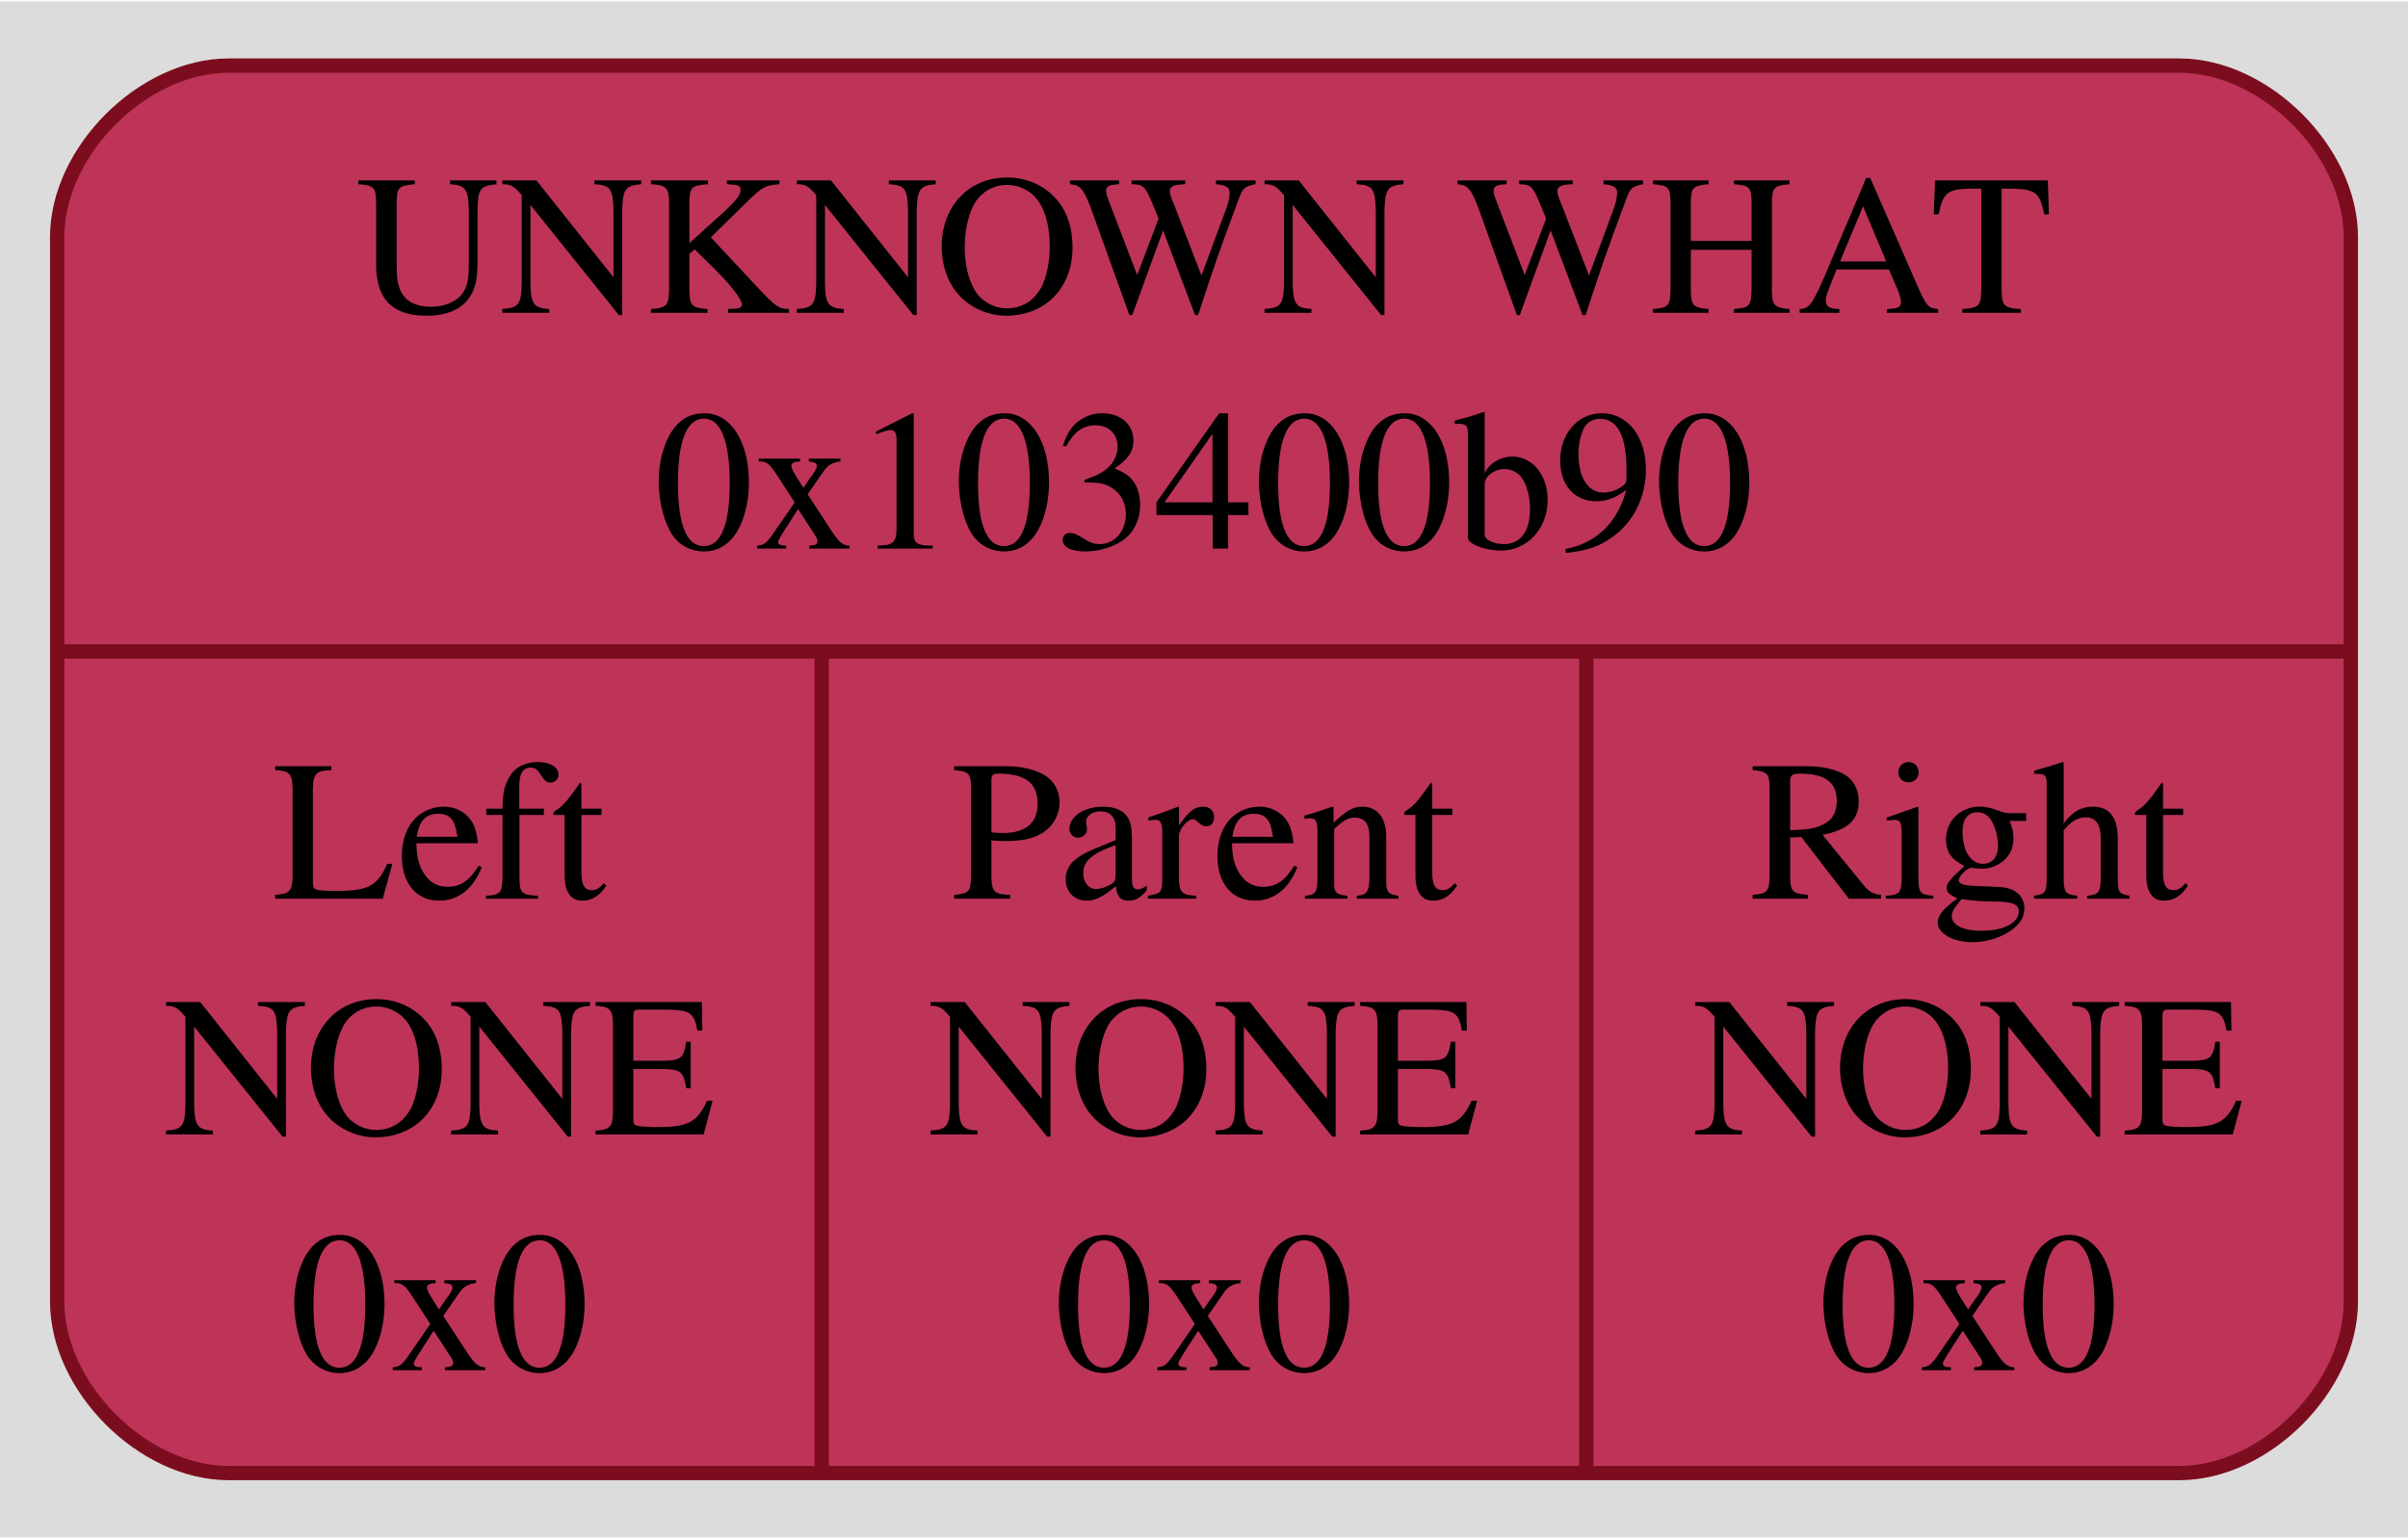
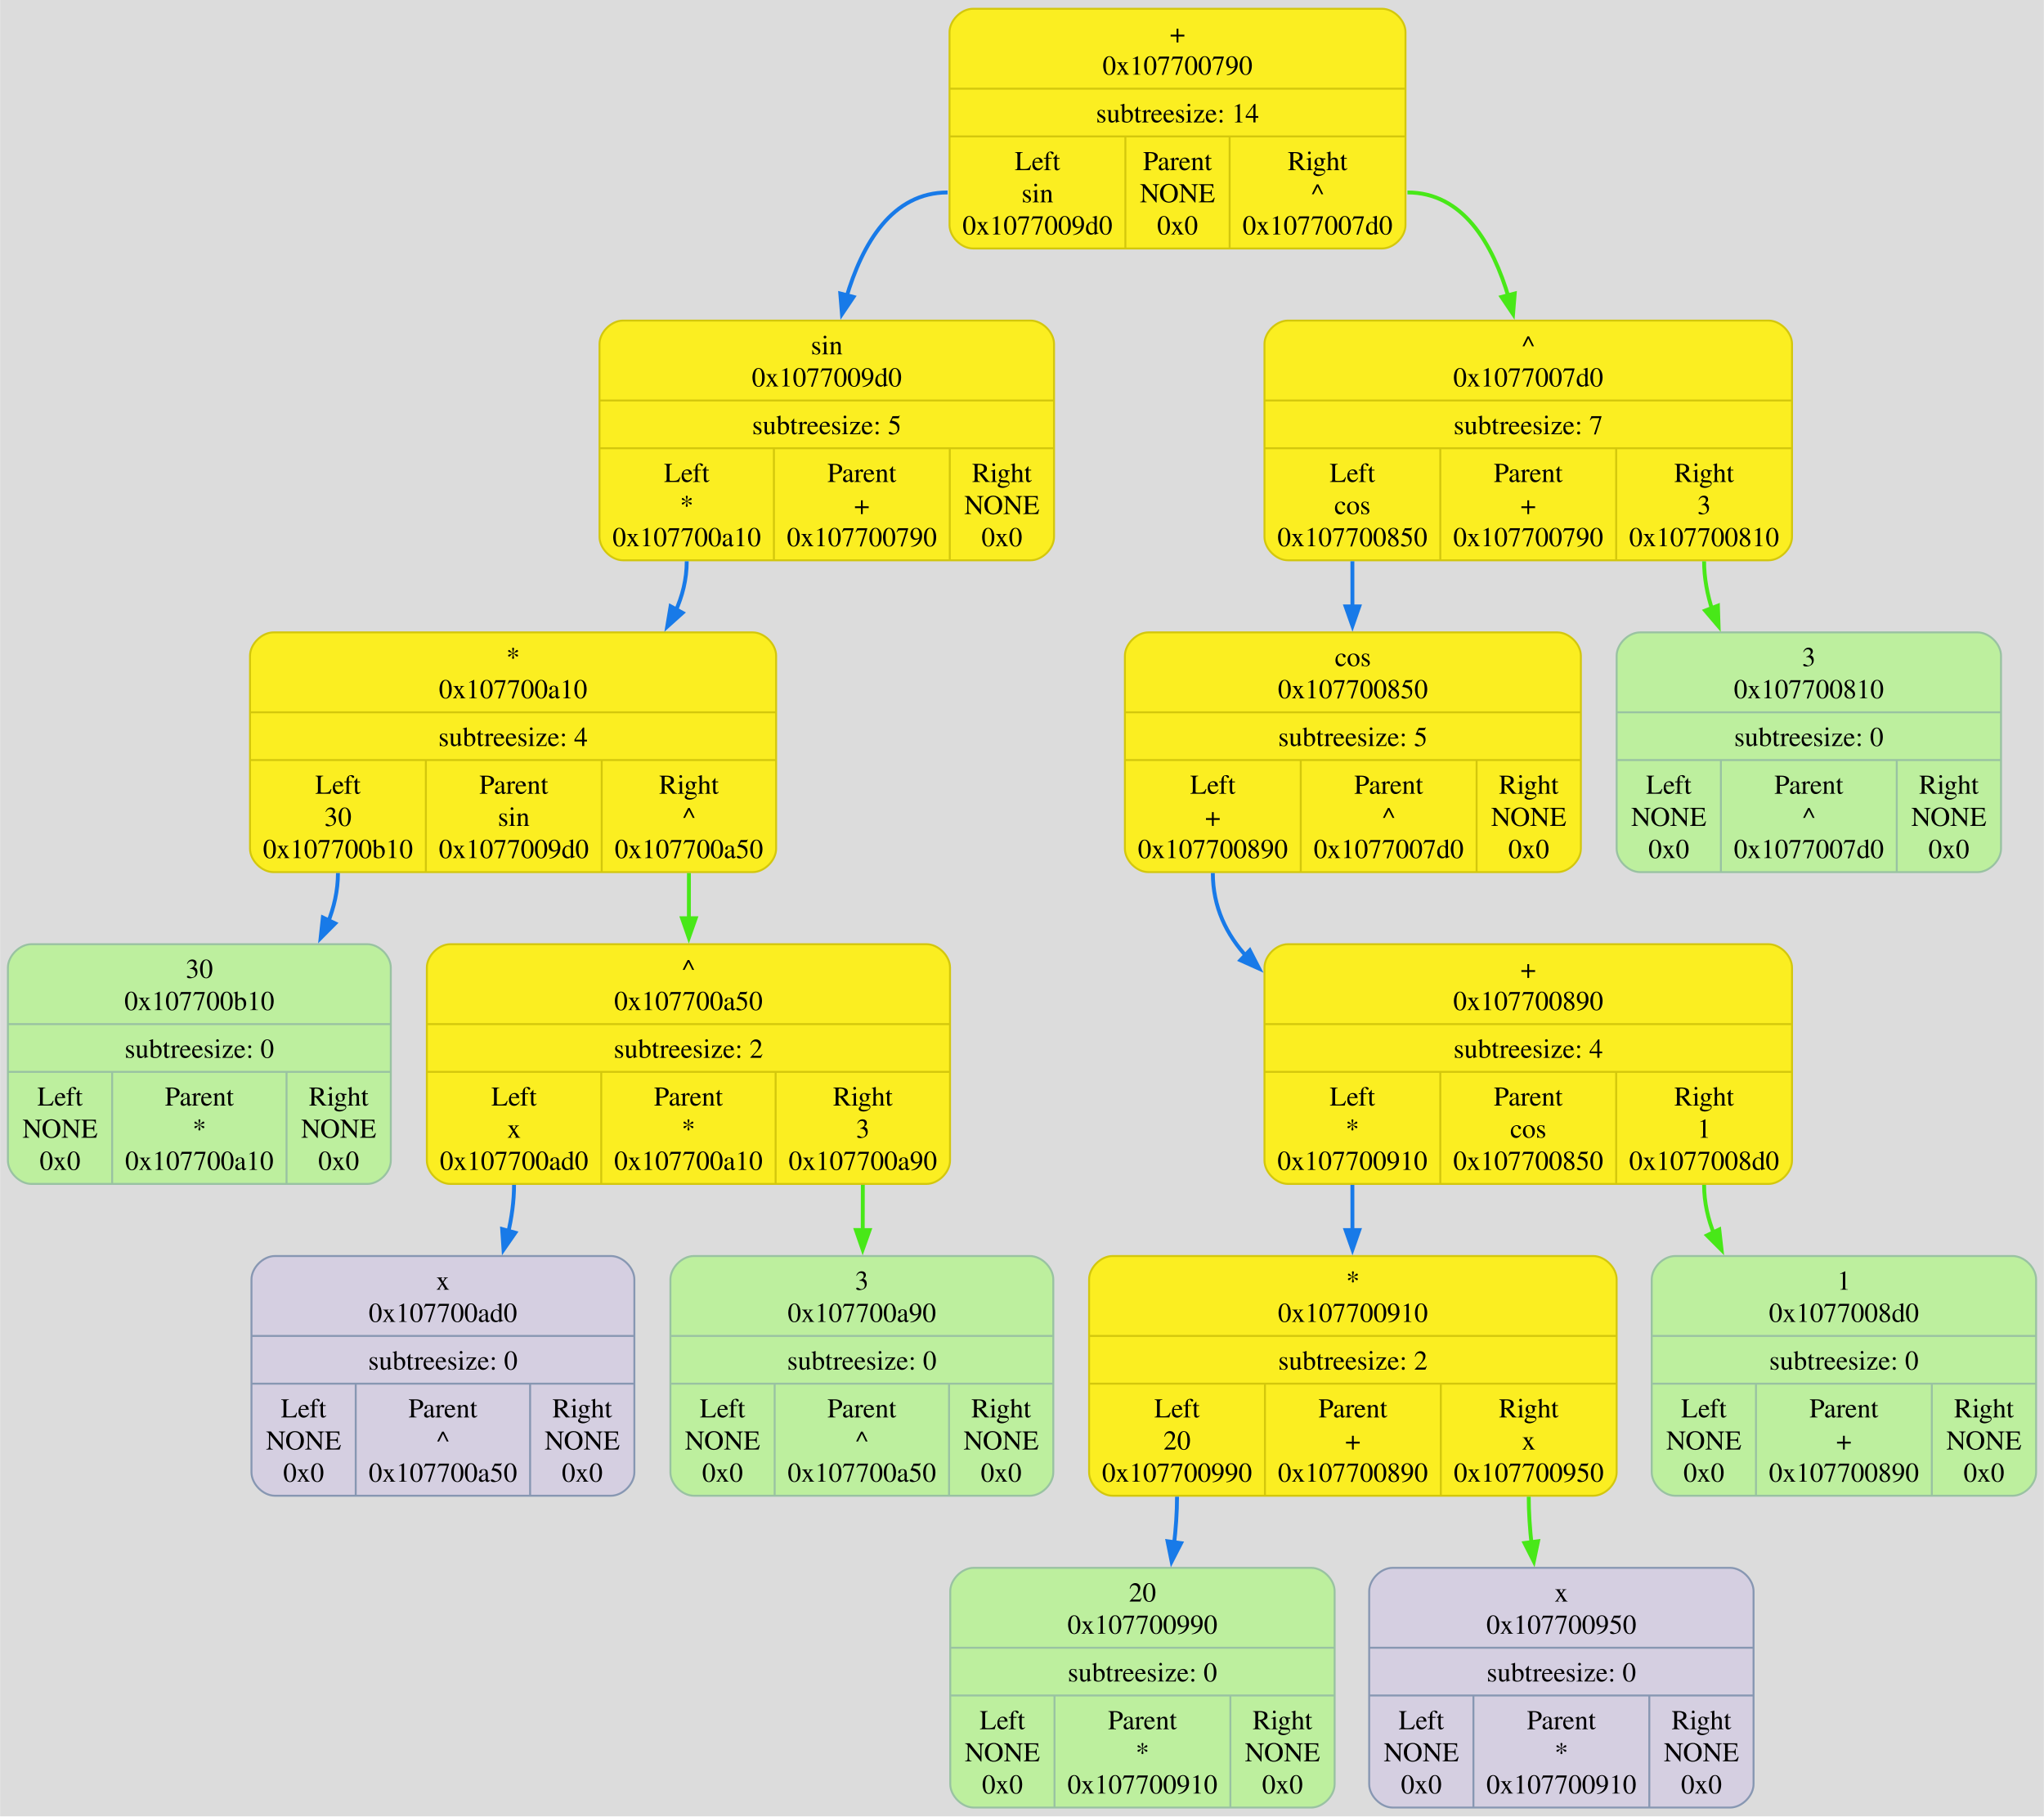
- <svg xmlns="http://www.w3.org/2000/svg" width="169pt" height="108pt" viewBox="0.00 0.00 168.50 107.50">
-   <g id="graph0" class="graph" transform="scale(1 1) rotate(0) translate(4 103.5)">
-     <polygon fill="#dcdcdc" stroke="none" points="-4,4 -4,-103.5 164.5,-103.5 164.5,4 -4,4" />
+ <svg xmlns="http://www.w3.org/2000/svg" width="1049pt" height="932pt" viewBox="0.00 0.00 1048.88 932.00">
+   <g id="graph0" class="graph" transform="scale(1 1) rotate(0) translate(4 928)">
+     <polygon fill="#dcdcdc" stroke="none" points="-4,4 -4,-928 1044.88,-928 1044.88,4 -4,4" />
    <g id="node1" class="node">
-       <path fill="#bd3458" stroke="#7b0d1e" d="M12,-0.5C12,-0.5 148.5,-0.5 148.5,-0.5 154.5,-0.5 160.5,-6.5 160.5,-12.5 160.5,-12.5 160.5,-87 160.5,-87 160.5,-93 154.5,-99 148.5,-99 148.5,-99 12,-99 12,-99 6,-99 0,-93 0,-87 0,-87 0,-12.5 0,-12.5 0,-6.5 6,-0.5 12,-0.5" />
-       <text text-anchor="middle" x="80.25" y="-81.7" font-family="Times,serif" font-size="14.00" fill="#000000">UNKNOWN WHAT</text>
-       <text text-anchor="middle" x="80.25" y="-65.2" font-family="Times,serif" font-size="14.00" fill="#000000">0x103400b90</text>
-       <polyline fill="none" stroke="#7b0d1e" points="0,-58 160.5,-58" />
-       <text text-anchor="middle" x="26.75" y="-40.7" font-family="Times,serif" font-size="14.00" fill="#000000">Left</text>
-       <text text-anchor="middle" x="26.75" y="-24.2" font-family="Times,serif" font-size="14.00" fill="#000000">NONE</text>
-       <text text-anchor="middle" x="26.75" y="-7.7" font-family="Times,serif" font-size="14.00" fill="#000000">0x0</text>
-       <polyline fill="none" stroke="#7b0d1e" points="53.5,-0.5 53.5,-58" />
-       <text text-anchor="middle" x="80.25" y="-40.7" font-family="Times,serif" font-size="14.00" fill="#000000">Parent</text>
-       <text text-anchor="middle" x="80.25" y="-24.2" font-family="Times,serif" font-size="14.00" fill="#000000">NONE</text>
-       <text text-anchor="middle" x="80.25" y="-7.7" font-family="Times,serif" font-size="14.00" fill="#000000">0x0</text>
-       <polyline fill="none" stroke="#7b0d1e" points="107,-0.5 107,-58" />
-       <text text-anchor="middle" x="133.75" y="-40.7" font-family="Times,serif" font-size="14.00" fill="#000000">Right</text>
-       <text text-anchor="middle" x="133.75" y="-24.2" font-family="Times,serif" font-size="14.00" fill="#000000">NONE</text>
-       <text text-anchor="middle" x="133.75" y="-7.7" font-family="Times,serif" font-size="14.00" fill="#000000">0x0</text>
+       <path fill="#fbee21" stroke="#d3c70d" d="M495.25,-800.5C495.25,-800.5 705.25,-800.5 705.25,-800.5 711.25,-800.5 717.25,-806.5 717.25,-812.5 717.25,-812.5 717.25,-911.5 717.25,-911.5 717.25,-917.5 711.25,-923.5 705.25,-923.5 705.25,-923.5 495.25,-923.5 495.25,-923.5 489.25,-923.5 483.25,-917.5 483.25,-911.5 483.25,-911.5 483.25,-812.5 483.25,-812.5 483.25,-806.5 489.25,-800.5 495.25,-800.5" />
+       <text text-anchor="middle" x="600.25" y="-906.2" font-family="Times,serif" font-size="14.00" fill="#000000">+</text>
+       <text text-anchor="middle" x="600.25" y="-889.7" font-family="Times,serif" font-size="14.00" fill="#000000">0x107700790</text>
+       <polyline fill="none" stroke="#d3c70d" points="483.25,-882.5 717.25,-882.5" />
+       <text text-anchor="middle" x="600.25" y="-865.2" font-family="Times,serif" font-size="14.00" fill="#000000">subtreesize: 14</text>
+       <polyline fill="none" stroke="#d3c70d" points="483.25,-858 717.25,-858" />
+       <text text-anchor="middle" x="528.38" y="-840.7" font-family="Times,serif" font-size="14.00" fill="#000000">Left</text>
+       <text text-anchor="middle" x="528.38" y="-824.2" font-family="Times,serif" font-size="14.00" fill="#000000">sin</text>
+       <text text-anchor="middle" x="528.38" y="-807.7" font-family="Times,serif" font-size="14.00" fill="#000000">0x1077009d0</text>
+       <polyline fill="none" stroke="#d3c70d" points="573.5,-800.5 573.5,-858" />
+       <text text-anchor="middle" x="600.25" y="-840.7" font-family="Times,serif" font-size="14.00" fill="#000000">Parent</text>
+       <text text-anchor="middle" x="600.25" y="-824.2" font-family="Times,serif" font-size="14.00" fill="#000000">NONE</text>
+       <text text-anchor="middle" x="600.25" y="-807.7" font-family="Times,serif" font-size="14.00" fill="#000000">0x0</text>
+       <polyline fill="none" stroke="#d3c70d" points="627,-800.5 627,-858" />
+       <text text-anchor="middle" x="672.12" y="-840.7" font-family="Times,serif" font-size="14.00" fill="#000000">Right</text>
+       <text text-anchor="middle" x="672.12" y="-824.2" font-family="Times,serif" font-size="14.00" fill="#000000">^</text>
+       <text text-anchor="middle" x="672.12" y="-807.7" font-family="Times,serif" font-size="14.00" fill="#000000">0x1077007d0</text>
+     </g>
+     <g id="node2" class="node">
+       <path fill="#fbee21" stroke="#d3c70d" d="M315.62,-640.5C315.62,-640.5 524.88,-640.5 524.88,-640.5 530.88,-640.5 536.88,-646.5 536.88,-652.5 536.88,-652.5 536.88,-751.5 536.88,-751.5 536.88,-757.5 530.88,-763.5 524.88,-763.5 524.88,-763.5 315.62,-763.5 315.62,-763.5 309.62,-763.5 303.62,-757.5 303.62,-751.5 303.62,-751.5 303.62,-652.5 303.62,-652.5 303.62,-646.5 309.62,-640.5 315.62,-640.5" />
+       <text text-anchor="middle" x="420.25" y="-746.2" font-family="Times,serif" font-size="14.00" fill="#000000">sin</text>
+       <text text-anchor="middle" x="420.25" y="-729.7" font-family="Times,serif" font-size="14.00" fill="#000000">0x1077009d0</text>
+       <polyline fill="none" stroke="#d3c70d" points="303.62,-722.5 536.88,-722.5" />
+       <text text-anchor="middle" x="420.25" y="-705.2" font-family="Times,serif" font-size="14.00" fill="#000000">subtreesize: 5</text>
+       <polyline fill="none" stroke="#d3c70d" points="303.62,-698 536.88,-698" />
+       <text text-anchor="middle" x="348.38" y="-680.7" font-family="Times,serif" font-size="14.00" fill="#000000">Left</text>
+       <text text-anchor="middle" x="348.38" y="-664.2" font-family="Times,serif" font-size="14.00" fill="#000000">*</text>
+       <text text-anchor="middle" x="348.38" y="-647.7" font-family="Times,serif" font-size="14.00" fill="#000000">0x107700a10</text>
+       <polyline fill="none" stroke="#d3c70d" points="393.12,-640.5 393.12,-698" />
+       <text text-anchor="middle" x="438.25" y="-680.7" font-family="Times,serif" font-size="14.00" fill="#000000">Parent</text>
+       <text text-anchor="middle" x="438.25" y="-664.2" font-family="Times,serif" font-size="14.00" fill="#000000">+</text>
+       <text text-anchor="middle" x="438.25" y="-647.7" font-family="Times,serif" font-size="14.00" fill="#000000">0x107700790</text>
+       <polyline fill="none" stroke="#d3c70d" points="483.38,-640.5 483.38,-698" />
+       <text text-anchor="middle" x="510.12" y="-680.7" font-family="Times,serif" font-size="14.00" fill="#000000">Right</text>
+       <text text-anchor="middle" x="510.12" y="-664.2" font-family="Times,serif" font-size="14.00" fill="#000000">NONE</text>
+       <text text-anchor="middle" x="510.12" y="-647.7" font-family="Times,serif" font-size="14.00" fill="#000000">0x0</text>
+     </g>
+     <g id="edge1" class="edge">
+       <path fill="none" stroke="#187ae8" stroke-width="2" d="M482.25,-829.25C453.89,-829.25 438.5,-803.26 430.15,-774.86" />
+       <polygon fill="#187ae8" stroke="#187ae8" stroke-width="2" points="433.97,-775.62 428.05,-766.83 427.19,-777.39 433.97,-775.62" />
+     </g>
+     <g id="node8" class="node">
+       <path fill="#fbee21" stroke="#d3c70d" d="M656.88,-640.5C656.88,-640.5 903.62,-640.5 903.62,-640.5 909.62,-640.5 915.62,-646.5 915.62,-652.5 915.62,-652.5 915.62,-751.5 915.62,-751.5 915.62,-757.5 909.62,-763.5 903.62,-763.5 903.62,-763.5 656.88,-763.5 656.88,-763.5 650.88,-763.5 644.88,-757.5 644.88,-751.5 644.88,-751.5 644.88,-652.5 644.88,-652.5 644.88,-646.5 650.88,-640.5 656.88,-640.5" />
+       <text text-anchor="middle" x="780.25" y="-746.2" font-family="Times,serif" font-size="14.00" fill="#000000">^</text>
+       <text text-anchor="middle" x="780.25" y="-729.7" font-family="Times,serif" font-size="14.00" fill="#000000">0x1077007d0</text>
+       <polyline fill="none" stroke="#d3c70d" points="644.88,-722.5 915.62,-722.5" />
+       <text text-anchor="middle" x="780.25" y="-705.2" font-family="Times,serif" font-size="14.00" fill="#000000">subtreesize: 7</text>
+       <polyline fill="none" stroke="#d3c70d" points="644.88,-698 915.62,-698" />
+       <text text-anchor="middle" x="690" y="-680.7" font-family="Times,serif" font-size="14.00" fill="#000000">Left</text>
+       <text text-anchor="middle" x="690" y="-664.2" font-family="Times,serif" font-size="14.00" fill="#000000">cos</text>
+       <text text-anchor="middle" x="690" y="-647.7" font-family="Times,serif" font-size="14.00" fill="#000000">0x107700850</text>
+       <polyline fill="none" stroke="#d3c70d" points="735.12,-640.5 735.12,-698" />
+       <text text-anchor="middle" x="780.25" y="-680.7" font-family="Times,serif" font-size="14.00" fill="#000000">Parent</text>
+       <text text-anchor="middle" x="780.25" y="-664.2" font-family="Times,serif" font-size="14.00" fill="#000000">+</text>
+       <text text-anchor="middle" x="780.25" y="-647.7" font-family="Times,serif" font-size="14.00" fill="#000000">0x107700790</text>
+       <polyline fill="none" stroke="#d3c70d" points="825.38,-640.5 825.38,-698" />
+       <text text-anchor="middle" x="870.5" y="-680.7" font-family="Times,serif" font-size="14.00" fill="#000000">Right</text>
+       <text text-anchor="middle" x="870.5" y="-664.2" font-family="Times,serif" font-size="14.00" fill="#000000">3</text>
+       <text text-anchor="middle" x="870.5" y="-647.7" font-family="Times,serif" font-size="14.00" fill="#000000">0x107700810</text>
+     </g>
+     <g id="edge14" class="edge">
+       <path fill="none" stroke="#48e818" stroke-width="2" d="M718.25,-829.25C746.61,-829.25 762,-803.26 770.35,-774.86" />
+       <polygon fill="#48e818" stroke="#48e818" stroke-width="2" points="773.31,-777.39 772.45,-766.83 766.53,-775.62 773.31,-777.39" />
+     </g>
+     <g id="node3" class="node">
+       <path fill="#fbee21" stroke="#d3c70d" d="M136.25,-480.5C136.25,-480.5 382.25,-480.5 382.25,-480.5 388.25,-480.5 394.25,-486.5 394.25,-492.5 394.25,-492.5 394.25,-591.5 394.25,-591.5 394.25,-597.5 388.25,-603.5 382.25,-603.5 382.25,-603.5 136.25,-603.5 136.25,-603.5 130.25,-603.5 124.25,-597.5 124.25,-591.5 124.25,-591.5 124.25,-492.5 124.25,-492.5 124.25,-486.5 130.25,-480.5 136.25,-480.5" />
+       <text text-anchor="middle" x="259.25" y="-586.2" font-family="Times,serif" font-size="14.00" fill="#000000">*</text>
+       <text text-anchor="middle" x="259.25" y="-569.7" font-family="Times,serif" font-size="14.00" fill="#000000">0x107700a10</text>
+       <polyline fill="none" stroke="#d3c70d" points="124.25,-562.5 394.25,-562.5" />
+       <text text-anchor="middle" x="259.25" y="-545.2" font-family="Times,serif" font-size="14.00" fill="#000000">subtreesize: 4</text>
+       <polyline fill="none" stroke="#d3c70d" points="124.25,-538 394.25,-538" />
+       <text text-anchor="middle" x="169.38" y="-520.7" font-family="Times,serif" font-size="14.00" fill="#000000">Left</text>
+       <text text-anchor="middle" x="169.38" y="-504.2" font-family="Times,serif" font-size="14.00" fill="#000000">30</text>
+       <text text-anchor="middle" x="169.38" y="-487.7" font-family="Times,serif" font-size="14.00" fill="#000000">0x107700b10</text>
+       <polyline fill="none" stroke="#d3c70d" points="214.5,-480.5 214.5,-538" />
+       <text text-anchor="middle" x="259.62" y="-520.7" font-family="Times,serif" font-size="14.00" fill="#000000">Parent</text>
+       <text text-anchor="middle" x="259.62" y="-504.2" font-family="Times,serif" font-size="14.00" fill="#000000">sin</text>
+       <text text-anchor="middle" x="259.62" y="-487.7" font-family="Times,serif" font-size="14.00" fill="#000000">0x1077009d0</text>
+       <polyline fill="none" stroke="#d3c70d" points="304.75,-480.5 304.75,-538" />
+       <text text-anchor="middle" x="349.5" y="-520.7" font-family="Times,serif" font-size="14.00" fill="#000000">Right</text>
+       <text text-anchor="middle" x="349.5" y="-504.2" font-family="Times,serif" font-size="14.00" fill="#000000">^</text>
+       <text text-anchor="middle" x="349.5" y="-487.7" font-family="Times,serif" font-size="14.00" fill="#000000">0x107700a50</text>
+     </g>
+     <g id="edge2" class="edge">
+       <path fill="none" stroke="#187ae8" stroke-width="2" d="M348.38,-640C348.38,-630.75 346.15,-622.01 342.41,-613.84" />
+       <polygon fill="#187ae8" stroke="#187ae8" stroke-width="2" points="346.24,-613.54 338.36,-606.45 340.1,-616.9 346.24,-613.54" />
+     </g>
+     <g id="node4" class="node">
+       <path fill="#bdef9e" stroke="#99c2a2" d="M12,-320.5C12,-320.5 184.5,-320.5 184.5,-320.5 190.5,-320.5 196.5,-326.5 196.5,-332.5 196.5,-332.5 196.5,-431.5 196.5,-431.5 196.5,-437.5 190.5,-443.5 184.5,-443.5 184.5,-443.5 12,-443.5 12,-443.5 6,-443.5 0,-437.5 0,-431.5 0,-431.5 0,-332.5 0,-332.5 0,-326.5 6,-320.5 12,-320.5" />
+       <text text-anchor="middle" x="98.25" y="-426.2" font-family="Times,serif" font-size="14.00" fill="#000000">30</text>
+       <text text-anchor="middle" x="98.25" y="-409.7" font-family="Times,serif" font-size="14.00" fill="#000000">0x107700b10</text>
+       <polyline fill="none" stroke="#99c2a2" points="0,-402.5 196.5,-402.5" />
+       <text text-anchor="middle" x="98.25" y="-385.2" font-family="Times,serif" font-size="14.00" fill="#000000">subtreesize: 0</text>
+       <polyline fill="none" stroke="#99c2a2" points="0,-378 196.5,-378" />
+       <text text-anchor="middle" x="26.75" y="-360.7" font-family="Times,serif" font-size="14.00" fill="#000000">Left</text>
+       <text text-anchor="middle" x="26.75" y="-344.2" font-family="Times,serif" font-size="14.00" fill="#000000">NONE</text>
+       <text text-anchor="middle" x="26.75" y="-327.7" font-family="Times,serif" font-size="14.00" fill="#000000">0x0</text>
+       <polyline fill="none" stroke="#99c2a2" points="53.5,-320.5 53.5,-378" />
+       <text text-anchor="middle" x="98.25" y="-360.7" font-family="Times,serif" font-size="14.00" fill="#000000">Parent</text>
+       <text text-anchor="middle" x="98.25" y="-344.2" font-family="Times,serif" font-size="14.00" fill="#000000">*</text>
+       <text text-anchor="middle" x="98.25" y="-327.7" font-family="Times,serif" font-size="14.00" fill="#000000">0x107700a10</text>
+       <polyline fill="none" stroke="#99c2a2" points="143,-320.5 143,-378" />
+       <text text-anchor="middle" x="169.75" y="-360.7" font-family="Times,serif" font-size="14.00" fill="#000000">Right</text>
+       <text text-anchor="middle" x="169.75" y="-344.2" font-family="Times,serif" font-size="14.00" fill="#000000">NONE</text>
+       <text text-anchor="middle" x="169.75" y="-327.7" font-family="Times,serif" font-size="14.00" fill="#000000">0x0</text>
+     </g>
+     <g id="edge3" class="edge">
+       <path fill="none" stroke="#187ae8" stroke-width="2" d="M169.38,-480C169.38,-471.04 167.38,-462.37 164.05,-454.12" />
+       <polygon fill="#187ae8" stroke="#187ae8" stroke-width="2" points="167.96,-454.18 160.49,-446.66 161.64,-457.19 167.96,-454.18" />
+     </g>
+     <g id="node5" class="node">
+       <path fill="#fbee21" stroke="#d3c70d" d="M227,-320.5C227,-320.5 471.5,-320.5 471.5,-320.5 477.5,-320.5 483.5,-326.5 483.5,-332.5 483.5,-332.5 483.5,-431.5 483.5,-431.5 483.5,-437.5 477.5,-443.5 471.5,-443.5 471.5,-443.5 227,-443.5 227,-443.5 221,-443.5 215,-437.5 215,-431.5 215,-431.5 215,-332.5 215,-332.5 215,-326.5 221,-320.5 227,-320.5" />
+       <text text-anchor="middle" x="349.25" y="-426.2" font-family="Times,serif" font-size="14.00" fill="#000000">^</text>
+       <text text-anchor="middle" x="349.25" y="-409.7" font-family="Times,serif" font-size="14.00" fill="#000000">0x107700a50</text>
+       <polyline fill="none" stroke="#d3c70d" points="215,-402.5 483.5,-402.5" />
+       <text text-anchor="middle" x="349.25" y="-385.2" font-family="Times,serif" font-size="14.00" fill="#000000">subtreesize: 2</text>
+       <polyline fill="none" stroke="#d3c70d" points="215,-378 483.5,-378" />
+       <text text-anchor="middle" x="259.75" y="-360.7" font-family="Times,serif" font-size="14.00" fill="#000000">Left</text>
+       <text text-anchor="middle" x="259.75" y="-344.2" font-family="Times,serif" font-size="14.00" fill="#000000">x</text>
+       <text text-anchor="middle" x="259.75" y="-327.7" font-family="Times,serif" font-size="14.00" fill="#000000">0x107700ad0</text>
+       <polyline fill="none" stroke="#d3c70d" points="304.5,-320.5 304.5,-378" />
+       <text text-anchor="middle" x="349.25" y="-360.7" font-family="Times,serif" font-size="14.00" fill="#000000">Parent</text>
+       <text text-anchor="middle" x="349.25" y="-344.2" font-family="Times,serif" font-size="14.00" fill="#000000">*</text>
+       <text text-anchor="middle" x="349.25" y="-327.7" font-family="Times,serif" font-size="14.00" fill="#000000">0x107700a10</text>
+       <polyline fill="none" stroke="#d3c70d" points="394,-320.5 394,-378" />
+       <text text-anchor="middle" x="438.75" y="-360.7" font-family="Times,serif" font-size="14.00" fill="#000000">Right</text>
+       <text text-anchor="middle" x="438.75" y="-344.2" font-family="Times,serif" font-size="14.00" fill="#000000">3</text>
+       <text text-anchor="middle" x="438.75" y="-327.7" font-family="Times,serif" font-size="14.00" fill="#000000">0x107700a90</text>
+     </g>
+     <g id="edge6" class="edge">
+       <path fill="none" stroke="#48e818" stroke-width="2" d="M349.5,-480C349.5,-471.95 349.49,-463.53 349.48,-455.15" />
+       <polygon fill="#48e818" stroke="#48e818" stroke-width="2" points="352.98,-456.82 349.46,-446.83 345.98,-456.83 352.98,-456.82" />
+     </g>
+     <g id="node6" class="node">
+       <path fill="#d5cfe1" stroke="#8797b2" d="M137,-160.5C137,-160.5 309.5,-160.5 309.5,-160.5 315.5,-160.5 321.5,-166.5 321.5,-172.5 321.5,-172.5 321.5,-271.5 321.5,-271.5 321.5,-277.5 315.5,-283.5 309.5,-283.5 309.5,-283.5 137,-283.5 137,-283.5 131,-283.5 125,-277.5 125,-271.5 125,-271.5 125,-172.5 125,-172.5 125,-166.5 131,-160.5 137,-160.5" />
+       <text text-anchor="middle" x="223.25" y="-266.2" font-family="Times,serif" font-size="14.00" fill="#000000">x</text>
+       <text text-anchor="middle" x="223.25" y="-249.7" font-family="Times,serif" font-size="14.00" fill="#000000">0x107700ad0</text>
+       <polyline fill="none" stroke="#8797b2" points="125,-242.5 321.5,-242.5" />
+       <text text-anchor="middle" x="223.25" y="-225.2" font-family="Times,serif" font-size="14.00" fill="#000000">subtreesize: 0</text>
+       <polyline fill="none" stroke="#8797b2" points="125,-218 321.5,-218" />
+       <text text-anchor="middle" x="151.75" y="-200.7" font-family="Times,serif" font-size="14.00" fill="#000000">Left</text>
+       <text text-anchor="middle" x="151.75" y="-184.2" font-family="Times,serif" font-size="14.00" fill="#000000">NONE</text>
+       <text text-anchor="middle" x="151.75" y="-167.7" font-family="Times,serif" font-size="14.00" fill="#000000">0x0</text>
+       <polyline fill="none" stroke="#8797b2" points="178.5,-160.5 178.5,-218" />
+       <text text-anchor="middle" x="223.25" y="-200.7" font-family="Times,serif" font-size="14.00" fill="#000000">Parent</text>
+       <text text-anchor="middle" x="223.25" y="-184.2" font-family="Times,serif" font-size="14.00" fill="#000000">^</text>
+       <text text-anchor="middle" x="223.25" y="-167.7" font-family="Times,serif" font-size="14.00" fill="#000000">0x107700a50</text>
+       <polyline fill="none" stroke="#8797b2" points="268,-160.5 268,-218" />
+       <text text-anchor="middle" x="294.75" y="-200.7" font-family="Times,serif" font-size="14.00" fill="#000000">Right</text>
+       <text text-anchor="middle" x="294.75" y="-184.2" font-family="Times,serif" font-size="14.00" fill="#000000">NONE</text>
+       <text text-anchor="middle" x="294.75" y="-167.7" font-family="Times,serif" font-size="14.00" fill="#000000">0x0</text>
+     </g>
+     <g id="edge4" class="edge">
+       <path fill="none" stroke="#187ae8" stroke-width="2" d="M259.75,-320C259.75,-311.62 258.54,-303.07 256.56,-294.71" />
+       <polygon fill="#187ae8" stroke="#187ae8" stroke-width="2" points="260.4,-295.46 254.36,-286.75 253.66,-297.32 260.4,-295.46" />
+     </g>
+     <g id="node7" class="node">
+       <path fill="#bdef9e" stroke="#99c2a2" d="M352,-160.5C352,-160.5 524.5,-160.5 524.5,-160.5 530.5,-160.5 536.5,-166.5 536.5,-172.5 536.5,-172.5 536.5,-271.5 536.5,-271.5 536.5,-277.5 530.5,-283.5 524.5,-283.5 524.5,-283.5 352,-283.5 352,-283.5 346,-283.5 340,-277.5 340,-271.5 340,-271.5 340,-172.5 340,-172.5 340,-166.5 346,-160.5 352,-160.5" />
+       <text text-anchor="middle" x="438.25" y="-266.2" font-family="Times,serif" font-size="14.00" fill="#000000">3</text>
+       <text text-anchor="middle" x="438.25" y="-249.7" font-family="Times,serif" font-size="14.00" fill="#000000">0x107700a90</text>
+       <polyline fill="none" stroke="#99c2a2" points="340,-242.5 536.5,-242.5" />
+       <text text-anchor="middle" x="438.25" y="-225.2" font-family="Times,serif" font-size="14.00" fill="#000000">subtreesize: 0</text>
+       <polyline fill="none" stroke="#99c2a2" points="340,-218 536.5,-218" />
+       <text text-anchor="middle" x="366.75" y="-200.7" font-family="Times,serif" font-size="14.00" fill="#000000">Left</text>
+       <text text-anchor="middle" x="366.75" y="-184.2" font-family="Times,serif" font-size="14.00" fill="#000000">NONE</text>
+       <text text-anchor="middle" x="366.75" y="-167.7" font-family="Times,serif" font-size="14.00" fill="#000000">0x0</text>
+       <polyline fill="none" stroke="#99c2a2" points="393.5,-160.5 393.5,-218" />
+       <text text-anchor="middle" x="438.25" y="-200.7" font-family="Times,serif" font-size="14.00" fill="#000000">Parent</text>
+       <text text-anchor="middle" x="438.25" y="-184.2" font-family="Times,serif" font-size="14.00" fill="#000000">^</text>
+       <text text-anchor="middle" x="438.25" y="-167.7" font-family="Times,serif" font-size="14.00" fill="#000000">0x107700a50</text>
+       <polyline fill="none" stroke="#99c2a2" points="483,-160.5 483,-218" />
+       <text text-anchor="middle" x="509.75" y="-200.7" font-family="Times,serif" font-size="14.00" fill="#000000">Right</text>
+       <text text-anchor="middle" x="509.75" y="-184.2" font-family="Times,serif" font-size="14.00" fill="#000000">NONE</text>
+       <text text-anchor="middle" x="509.75" y="-167.7" font-family="Times,serif" font-size="14.00" fill="#000000">0x0</text>
+     </g>
+     <g id="edge5" class="edge">
+       <path fill="none" stroke="#48e818" stroke-width="2" d="M438.75,-320C438.75,-311.95 438.73,-303.53 438.7,-295.15" />
+       <polygon fill="#48e818" stroke="#48e818" stroke-width="2" points="442.21,-296.81 438.67,-286.83 435.21,-296.84 442.21,-296.81" />
+     </g>
+     <g id="node9" class="node">
+       <path fill="#fbee21" stroke="#d3c70d" d="M585.25,-480.5C585.25,-480.5 795.25,-480.5 795.25,-480.5 801.25,-480.5 807.25,-486.5 807.25,-492.5 807.25,-492.5 807.25,-591.5 807.25,-591.5 807.25,-597.5 801.25,-603.5 795.25,-603.5 795.25,-603.5 585.25,-603.5 585.25,-603.5 579.25,-603.5 573.25,-597.5 573.25,-591.5 573.25,-591.5 573.25,-492.5 573.25,-492.5 573.25,-486.5 579.25,-480.5 585.25,-480.5" />
+       <text text-anchor="middle" x="690.25" y="-586.2" font-family="Times,serif" font-size="14.00" fill="#000000">cos</text>
+       <text text-anchor="middle" x="690.25" y="-569.7" font-family="Times,serif" font-size="14.00" fill="#000000">0x107700850</text>
+       <polyline fill="none" stroke="#d3c70d" points="573.25,-562.5 807.25,-562.5" />
+       <text text-anchor="middle" x="690.25" y="-545.2" font-family="Times,serif" font-size="14.00" fill="#000000">subtreesize: 5</text>
+       <polyline fill="none" stroke="#d3c70d" points="573.25,-538 807.25,-538" />
+       <text text-anchor="middle" x="618.38" y="-520.7" font-family="Times,serif" font-size="14.00" fill="#000000">Left</text>
+       <text text-anchor="middle" x="618.38" y="-504.2" font-family="Times,serif" font-size="14.00" fill="#000000">+</text>
+       <text text-anchor="middle" x="618.38" y="-487.7" font-family="Times,serif" font-size="14.00" fill="#000000">0x107700890</text>
+       <polyline fill="none" stroke="#d3c70d" points="663.5,-480.5 663.5,-538" />
+       <text text-anchor="middle" x="708.62" y="-520.7" font-family="Times,serif" font-size="14.00" fill="#000000">Parent</text>
+       <text text-anchor="middle" x="708.62" y="-504.2" font-family="Times,serif" font-size="14.00" fill="#000000">^</text>
+       <text text-anchor="middle" x="708.62" y="-487.7" font-family="Times,serif" font-size="14.00" fill="#000000">0x1077007d0</text>
+       <polyline fill="none" stroke="#d3c70d" points="753.75,-480.5 753.75,-538" />
+       <text text-anchor="middle" x="780.5" y="-520.7" font-family="Times,serif" font-size="14.00" fill="#000000">Right</text>
+       <text text-anchor="middle" x="780.5" y="-504.2" font-family="Times,serif" font-size="14.00" fill="#000000">NONE</text>
+       <text text-anchor="middle" x="780.5" y="-487.7" font-family="Times,serif" font-size="14.00" fill="#000000">0x0</text>
+     </g>
+     <g id="edge7" class="edge">
+       <path fill="none" stroke="#187ae8" stroke-width="2" d="M690,-640C690,-631.95 690.01,-623.53 690.02,-615.15" />
+       <polygon fill="#187ae8" stroke="#187ae8" stroke-width="2" points="693.52,-616.83 690.04,-606.83 686.52,-616.82 693.52,-616.83" />
+     </g>
+     <g id="node15" class="node">
+       <path fill="#bdef9e" stroke="#99c2a2" d="M837.62,-480.5C837.62,-480.5 1010.88,-480.5 1010.88,-480.5 1016.88,-480.5 1022.88,-486.5 1022.88,-492.5 1022.88,-492.5 1022.88,-591.5 1022.88,-591.5 1022.88,-597.5 1016.88,-603.5 1010.88,-603.5 1010.88,-603.5 837.62,-603.5 837.62,-603.5 831.62,-603.5 825.62,-597.5 825.62,-591.5 825.62,-591.5 825.62,-492.5 825.62,-492.5 825.62,-486.5 831.62,-480.5 837.62,-480.5" />
+       <text text-anchor="middle" x="924.25" y="-586.2" font-family="Times,serif" font-size="14.00" fill="#000000">3</text>
+       <text text-anchor="middle" x="924.25" y="-569.7" font-family="Times,serif" font-size="14.00" fill="#000000">0x107700810</text>
+       <polyline fill="none" stroke="#99c2a2" points="825.62,-562.5 1022.88,-562.5" />
+       <text text-anchor="middle" x="924.25" y="-545.2" font-family="Times,serif" font-size="14.00" fill="#000000">subtreesize: 0</text>
+       <polyline fill="none" stroke="#99c2a2" points="825.62,-538 1022.88,-538" />
+       <text text-anchor="middle" x="852.38" y="-520.7" font-family="Times,serif" font-size="14.00" fill="#000000">Left</text>
+       <text text-anchor="middle" x="852.38" y="-504.2" font-family="Times,serif" font-size="14.00" fill="#000000">NONE</text>
+       <text text-anchor="middle" x="852.38" y="-487.7" font-family="Times,serif" font-size="14.00" fill="#000000">0x0</text>
+       <polyline fill="none" stroke="#99c2a2" points="879.12,-480.5 879.12,-538" />
+       <text text-anchor="middle" x="924.25" y="-520.7" font-family="Times,serif" font-size="14.00" fill="#000000">Parent</text>
+       <text text-anchor="middle" x="924.25" y="-504.2" font-family="Times,serif" font-size="14.00" fill="#000000">^</text>
+       <text text-anchor="middle" x="924.25" y="-487.7" font-family="Times,serif" font-size="14.00" fill="#000000">0x1077007d0</text>
+       <polyline fill="none" stroke="#99c2a2" points="969.38,-480.5 969.38,-538" />
+       <text text-anchor="middle" x="996.12" y="-520.7" font-family="Times,serif" font-size="14.00" fill="#000000">Right</text>
+       <text text-anchor="middle" x="996.12" y="-504.2" font-family="Times,serif" font-size="14.00" fill="#000000">NONE</text>
+       <text text-anchor="middle" x="996.12" y="-487.7" font-family="Times,serif" font-size="14.00" fill="#000000">0x0</text>
+     </g>
+     <g id="edge13" class="edge">
+       <path fill="none" stroke="#48e818" stroke-width="2" d="M870.5,-640C870.5,-631.37 872.15,-622.78 874.87,-614.49" />
+       <polygon fill="#48e818" stroke="#48e818" stroke-width="2" points="877.58,-617.2 877.92,-606.61 871.05,-614.67 877.58,-617.2" />
+     </g>
+     <g id="node10" class="node">
+       <path fill="#fbee21" stroke="#d3c70d" d="M656.88,-320.5C656.88,-320.5 903.62,-320.5 903.62,-320.5 909.62,-320.5 915.62,-326.5 915.62,-332.5 915.62,-332.5 915.62,-431.5 915.62,-431.5 915.62,-437.5 909.62,-443.5 903.62,-443.5 903.62,-443.5 656.88,-443.5 656.88,-443.5 650.88,-443.5 644.88,-437.5 644.88,-431.5 644.88,-431.5 644.88,-332.5 644.88,-332.5 644.88,-326.5 650.88,-320.5 656.88,-320.5" />
+       <text text-anchor="middle" x="780.25" y="-426.2" font-family="Times,serif" font-size="14.00" fill="#000000">+</text>
+       <text text-anchor="middle" x="780.25" y="-409.7" font-family="Times,serif" font-size="14.00" fill="#000000">0x107700890</text>
+       <polyline fill="none" stroke="#d3c70d" points="644.88,-402.5 915.62,-402.5" />
+       <text text-anchor="middle" x="780.25" y="-385.2" font-family="Times,serif" font-size="14.00" fill="#000000">subtreesize: 4</text>
+       <polyline fill="none" stroke="#d3c70d" points="644.88,-378 915.62,-378" />
+       <text text-anchor="middle" x="690" y="-360.7" font-family="Times,serif" font-size="14.00" fill="#000000">Left</text>
+       <text text-anchor="middle" x="690" y="-344.2" font-family="Times,serif" font-size="14.00" fill="#000000">*</text>
+       <text text-anchor="middle" x="690" y="-327.7" font-family="Times,serif" font-size="14.00" fill="#000000">0x107700910</text>
+       <polyline fill="none" stroke="#d3c70d" points="735.12,-320.5 735.12,-378" />
+       <text text-anchor="middle" x="780.25" y="-360.7" font-family="Times,serif" font-size="14.00" fill="#000000">Parent</text>
+       <text text-anchor="middle" x="780.25" y="-344.2" font-family="Times,serif" font-size="14.00" fill="#000000">cos</text>
+       <text text-anchor="middle" x="780.25" y="-327.7" font-family="Times,serif" font-size="14.00" fill="#000000">0x107700850</text>
+       <polyline fill="none" stroke="#d3c70d" points="825.38,-320.5 825.38,-378" />
+       <text text-anchor="middle" x="870.5" y="-360.7" font-family="Times,serif" font-size="14.00" fill="#000000">Right</text>
+       <text text-anchor="middle" x="870.5" y="-344.2" font-family="Times,serif" font-size="14.00" fill="#000000">1</text>
+       <text text-anchor="middle" x="870.5" y="-327.7" font-family="Times,serif" font-size="14.00" fill="#000000">0x1077008d0</text>
+     </g>
+     <g id="edge8" class="edge">
+       <path fill="none" stroke="#187ae8" stroke-width="2" d="M618.38,-480C618.38,-462.7 625.26,-448.41 636.2,-436.62" />
+       <polygon fill="#187ae8" stroke="#187ae8" stroke-width="2" points="637.34,-440.36 642.19,-430.94 632.52,-435.28 637.34,-440.36" />
+     </g>
+     <g id="node11" class="node">
+       <path fill="#fbee21" stroke="#d3c70d" d="M566.88,-160.5C566.88,-160.5 813.62,-160.5 813.62,-160.5 819.62,-160.5 825.62,-166.5 825.62,-172.5 825.62,-172.5 825.62,-271.5 825.62,-271.5 825.62,-277.5 819.62,-283.5 813.62,-283.5 813.62,-283.5 566.88,-283.5 566.88,-283.5 560.88,-283.5 554.88,-277.5 554.88,-271.5 554.88,-271.5 554.88,-172.5 554.88,-172.5 554.88,-166.5 560.88,-160.5 566.88,-160.5" />
+       <text text-anchor="middle" x="690.25" y="-266.2" font-family="Times,serif" font-size="14.00" fill="#000000">*</text>
+       <text text-anchor="middle" x="690.25" y="-249.7" font-family="Times,serif" font-size="14.00" fill="#000000">0x107700910</text>
+       <polyline fill="none" stroke="#d3c70d" points="554.88,-242.5 825.62,-242.5" />
+       <text text-anchor="middle" x="690.25" y="-225.2" font-family="Times,serif" font-size="14.00" fill="#000000">subtreesize: 2</text>
+       <polyline fill="none" stroke="#d3c70d" points="554.88,-218 825.62,-218" />
+       <text text-anchor="middle" x="600" y="-200.7" font-family="Times,serif" font-size="14.00" fill="#000000">Left</text>
+       <text text-anchor="middle" x="600" y="-184.2" font-family="Times,serif" font-size="14.00" fill="#000000">20</text>
+       <text text-anchor="middle" x="600" y="-167.7" font-family="Times,serif" font-size="14.00" fill="#000000">0x107700990</text>
+       <polyline fill="none" stroke="#d3c70d" points="645.12,-160.5 645.12,-218" />
+       <text text-anchor="middle" x="690.25" y="-200.7" font-family="Times,serif" font-size="14.00" fill="#000000">Parent</text>
+       <text text-anchor="middle" x="690.25" y="-184.2" font-family="Times,serif" font-size="14.00" fill="#000000">+</text>
+       <text text-anchor="middle" x="690.25" y="-167.7" font-family="Times,serif" font-size="14.00" fill="#000000">0x107700890</text>
+       <polyline fill="none" stroke="#d3c70d" points="735.38,-160.5 735.38,-218" />
+       <text text-anchor="middle" x="780.5" y="-200.7" font-family="Times,serif" font-size="14.00" fill="#000000">Right</text>
+       <text text-anchor="middle" x="780.5" y="-184.2" font-family="Times,serif" font-size="14.00" fill="#000000">x</text>
+       <text text-anchor="middle" x="780.5" y="-167.7" font-family="Times,serif" font-size="14.00" fill="#000000">0x107700950</text>
+     </g>
+     <g id="edge9" class="edge">
+       <path fill="none" stroke="#187ae8" stroke-width="2" d="M690,-320C690,-311.95 690.01,-303.53 690.02,-295.15" />
+       <polygon fill="#187ae8" stroke="#187ae8" stroke-width="2" points="693.52,-296.83 690.04,-286.83 686.52,-296.82 693.52,-296.83" />
+     </g>
+     <g id="node14" class="node">
+       <path fill="#bdef9e" stroke="#99c2a2" d="M855.62,-160.5C855.62,-160.5 1028.88,-160.5 1028.88,-160.5 1034.88,-160.5 1040.88,-166.5 1040.88,-172.5 1040.88,-172.5 1040.88,-271.5 1040.88,-271.5 1040.88,-277.5 1034.88,-283.5 1028.88,-283.5 1028.88,-283.5 855.62,-283.5 855.62,-283.5 849.62,-283.5 843.62,-277.5 843.62,-271.5 843.62,-271.5 843.62,-172.5 843.62,-172.5 843.62,-166.5 849.62,-160.5 855.62,-160.5" />
+       <text text-anchor="middle" x="942.25" y="-266.2" font-family="Times,serif" font-size="14.00" fill="#000000">1</text>
+       <text text-anchor="middle" x="942.25" y="-249.7" font-family="Times,serif" font-size="14.00" fill="#000000">0x1077008d0</text>
+       <polyline fill="none" stroke="#99c2a2" points="843.62,-242.5 1040.88,-242.5" />
+       <text text-anchor="middle" x="942.25" y="-225.2" font-family="Times,serif" font-size="14.00" fill="#000000">subtreesize: 0</text>
+       <polyline fill="none" stroke="#99c2a2" points="843.62,-218 1040.88,-218" />
+       <text text-anchor="middle" x="870.38" y="-200.7" font-family="Times,serif" font-size="14.00" fill="#000000">Left</text>
+       <text text-anchor="middle" x="870.38" y="-184.2" font-family="Times,serif" font-size="14.00" fill="#000000">NONE</text>
+       <text text-anchor="middle" x="870.38" y="-167.7" font-family="Times,serif" font-size="14.00" fill="#000000">0x0</text>
+       <polyline fill="none" stroke="#99c2a2" points="897.12,-160.5 897.12,-218" />
+       <text text-anchor="middle" x="942.25" y="-200.7" font-family="Times,serif" font-size="14.00" fill="#000000">Parent</text>
+       <text text-anchor="middle" x="942.25" y="-184.2" font-family="Times,serif" font-size="14.00" fill="#000000">+</text>
+       <text text-anchor="middle" x="942.25" y="-167.7" font-family="Times,serif" font-size="14.00" fill="#000000">0x107700890</text>
+       <polyline fill="none" stroke="#99c2a2" points="987.38,-160.5 987.38,-218" />
+       <text text-anchor="middle" x="1014.12" y="-200.7" font-family="Times,serif" font-size="14.00" fill="#000000">Right</text>
+       <text text-anchor="middle" x="1014.12" y="-184.2" font-family="Times,serif" font-size="14.00" fill="#000000">NONE</text>
+       <text text-anchor="middle" x="1014.12" y="-167.7" font-family="Times,serif" font-size="14.00" fill="#000000">0x0</text>
+     </g>
+     <g id="edge12" class="edge">
+       <path fill="none" stroke="#48e818" stroke-width="2" d="M870.5,-320C870.5,-311.02 872.51,-302.32 875.87,-294.07" />
+       <polygon fill="#48e818" stroke="#48e818" stroke-width="2" points="878.28,-297.12 879.47,-286.59 871.98,-294.08 878.28,-297.12" />
+     </g>
+     <g id="node12" class="node">
+       <path fill="#bdef9e" stroke="#99c2a2" d="M495.62,-0.5C495.62,-0.5 668.88,-0.5 668.88,-0.5 674.88,-0.5 680.88,-6.5 680.88,-12.5 680.88,-12.5 680.88,-111.5 680.88,-111.5 680.88,-117.5 674.88,-123.5 668.88,-123.5 668.88,-123.5 495.62,-123.5 495.62,-123.5 489.62,-123.5 483.62,-117.5 483.62,-111.5 483.62,-111.5 483.62,-12.5 483.62,-12.5 483.62,-6.5 489.62,-0.5 495.62,-0.5" />
+       <text text-anchor="middle" x="582.25" y="-106.2" font-family="Times,serif" font-size="14.00" fill="#000000">20</text>
+       <text text-anchor="middle" x="582.25" y="-89.7" font-family="Times,serif" font-size="14.00" fill="#000000">0x107700990</text>
+       <polyline fill="none" stroke="#99c2a2" points="483.62,-82.5 680.88,-82.5" />
+       <text text-anchor="middle" x="582.25" y="-65.2" font-family="Times,serif" font-size="14.00" fill="#000000">subtreesize: 0</text>
+       <polyline fill="none" stroke="#99c2a2" points="483.62,-58 680.88,-58" />
+       <text text-anchor="middle" x="510.38" y="-40.7" font-family="Times,serif" font-size="14.00" fill="#000000">Left</text>
+       <text text-anchor="middle" x="510.38" y="-24.2" font-family="Times,serif" font-size="14.00" fill="#000000">NONE</text>
+       <text text-anchor="middle" x="510.38" y="-7.7" font-family="Times,serif" font-size="14.00" fill="#000000">0x0</text>
+       <polyline fill="none" stroke="#99c2a2" points="537.12,-0.5 537.12,-58" />
+       <text text-anchor="middle" x="582.25" y="-40.7" font-family="Times,serif" font-size="14.00" fill="#000000">Parent</text>
+       <text text-anchor="middle" x="582.25" y="-24.2" font-family="Times,serif" font-size="14.00" fill="#000000">*</text>
+       <text text-anchor="middle" x="582.25" y="-7.7" font-family="Times,serif" font-size="14.00" fill="#000000">0x107700910</text>
+       <polyline fill="none" stroke="#99c2a2" points="627.38,-0.5 627.38,-58" />
+       <text text-anchor="middle" x="654.12" y="-40.7" font-family="Times,serif" font-size="14.00" fill="#000000">Right</text>
+       <text text-anchor="middle" x="654.12" y="-24.2" font-family="Times,serif" font-size="14.00" fill="#000000">NONE</text>
+       <text text-anchor="middle" x="654.12" y="-7.7" font-family="Times,serif" font-size="14.00" fill="#000000">0x0</text>
+     </g>
+     <g id="edge10" class="edge">
+       <path fill="none" stroke="#187ae8" stroke-width="2" d="M600,-160C600,-151.88 599.39,-143.44 598.4,-135.07" />
+       <polygon fill="#187ae8" stroke="#187ae8" stroke-width="2" points="602.08,-136.17 597.24,-126.75 595.15,-137.13 602.08,-136.17" />
+     </g>
+     <g id="node13" class="node">
+       <path fill="#d5cfe1" stroke="#8797b2" d="M710.62,-0.5C710.62,-0.5 883.88,-0.5 883.88,-0.5 889.88,-0.5 895.88,-6.5 895.88,-12.5 895.88,-12.5 895.88,-111.5 895.88,-111.5 895.88,-117.5 889.88,-123.5 883.88,-123.5 883.88,-123.5 710.62,-123.5 710.62,-123.5 704.62,-123.5 698.62,-117.5 698.62,-111.5 698.62,-111.5 698.62,-12.5 698.62,-12.5 698.62,-6.5 704.62,-0.5 710.62,-0.5" />
+       <text text-anchor="middle" x="797.25" y="-106.2" font-family="Times,serif" font-size="14.00" fill="#000000">x</text>
+       <text text-anchor="middle" x="797.25" y="-89.7" font-family="Times,serif" font-size="14.00" fill="#000000">0x107700950</text>
+       <polyline fill="none" stroke="#8797b2" points="698.62,-82.5 895.88,-82.5" />
+       <text text-anchor="middle" x="797.25" y="-65.2" font-family="Times,serif" font-size="14.00" fill="#000000">subtreesize: 0</text>
+       <polyline fill="none" stroke="#8797b2" points="698.62,-58 895.88,-58" />
+       <text text-anchor="middle" x="725.38" y="-40.7" font-family="Times,serif" font-size="14.00" fill="#000000">Left</text>
+       <text text-anchor="middle" x="725.38" y="-24.2" font-family="Times,serif" font-size="14.00" fill="#000000">NONE</text>
+       <text text-anchor="middle" x="725.38" y="-7.7" font-family="Times,serif" font-size="14.00" fill="#000000">0x0</text>
+       <polyline fill="none" stroke="#8797b2" points="752.12,-0.5 752.12,-58" />
+       <text text-anchor="middle" x="797.25" y="-40.7" font-family="Times,serif" font-size="14.00" fill="#000000">Parent</text>
+       <text text-anchor="middle" x="797.25" y="-24.2" font-family="Times,serif" font-size="14.00" fill="#000000">*</text>
+       <text text-anchor="middle" x="797.25" y="-7.7" font-family="Times,serif" font-size="14.00" fill="#000000">0x107700910</text>
+       <polyline fill="none" stroke="#8797b2" points="842.38,-0.5 842.38,-58" />
+       <text text-anchor="middle" x="869.12" y="-40.7" font-family="Times,serif" font-size="14.00" fill="#000000">Right</text>
+       <text text-anchor="middle" x="869.12" y="-24.2" font-family="Times,serif" font-size="14.00" fill="#000000">NONE</text>
+       <text text-anchor="middle" x="869.12" y="-7.7" font-family="Times,serif" font-size="14.00" fill="#000000">0x0</text>
+     </g>
+     <g id="edge11" class="edge">
+       <path fill="none" stroke="#48e818" stroke-width="2" d="M780.5,-160C780.5,-151.89 781.08,-143.46 782.01,-135.1" />
+       <polygon fill="#48e818" stroke="#48e818" stroke-width="2" points="785.27,-137.15 783.1,-126.78 778.33,-136.24 785.27,-137.15" />
    </g>
  </g>
</svg>
